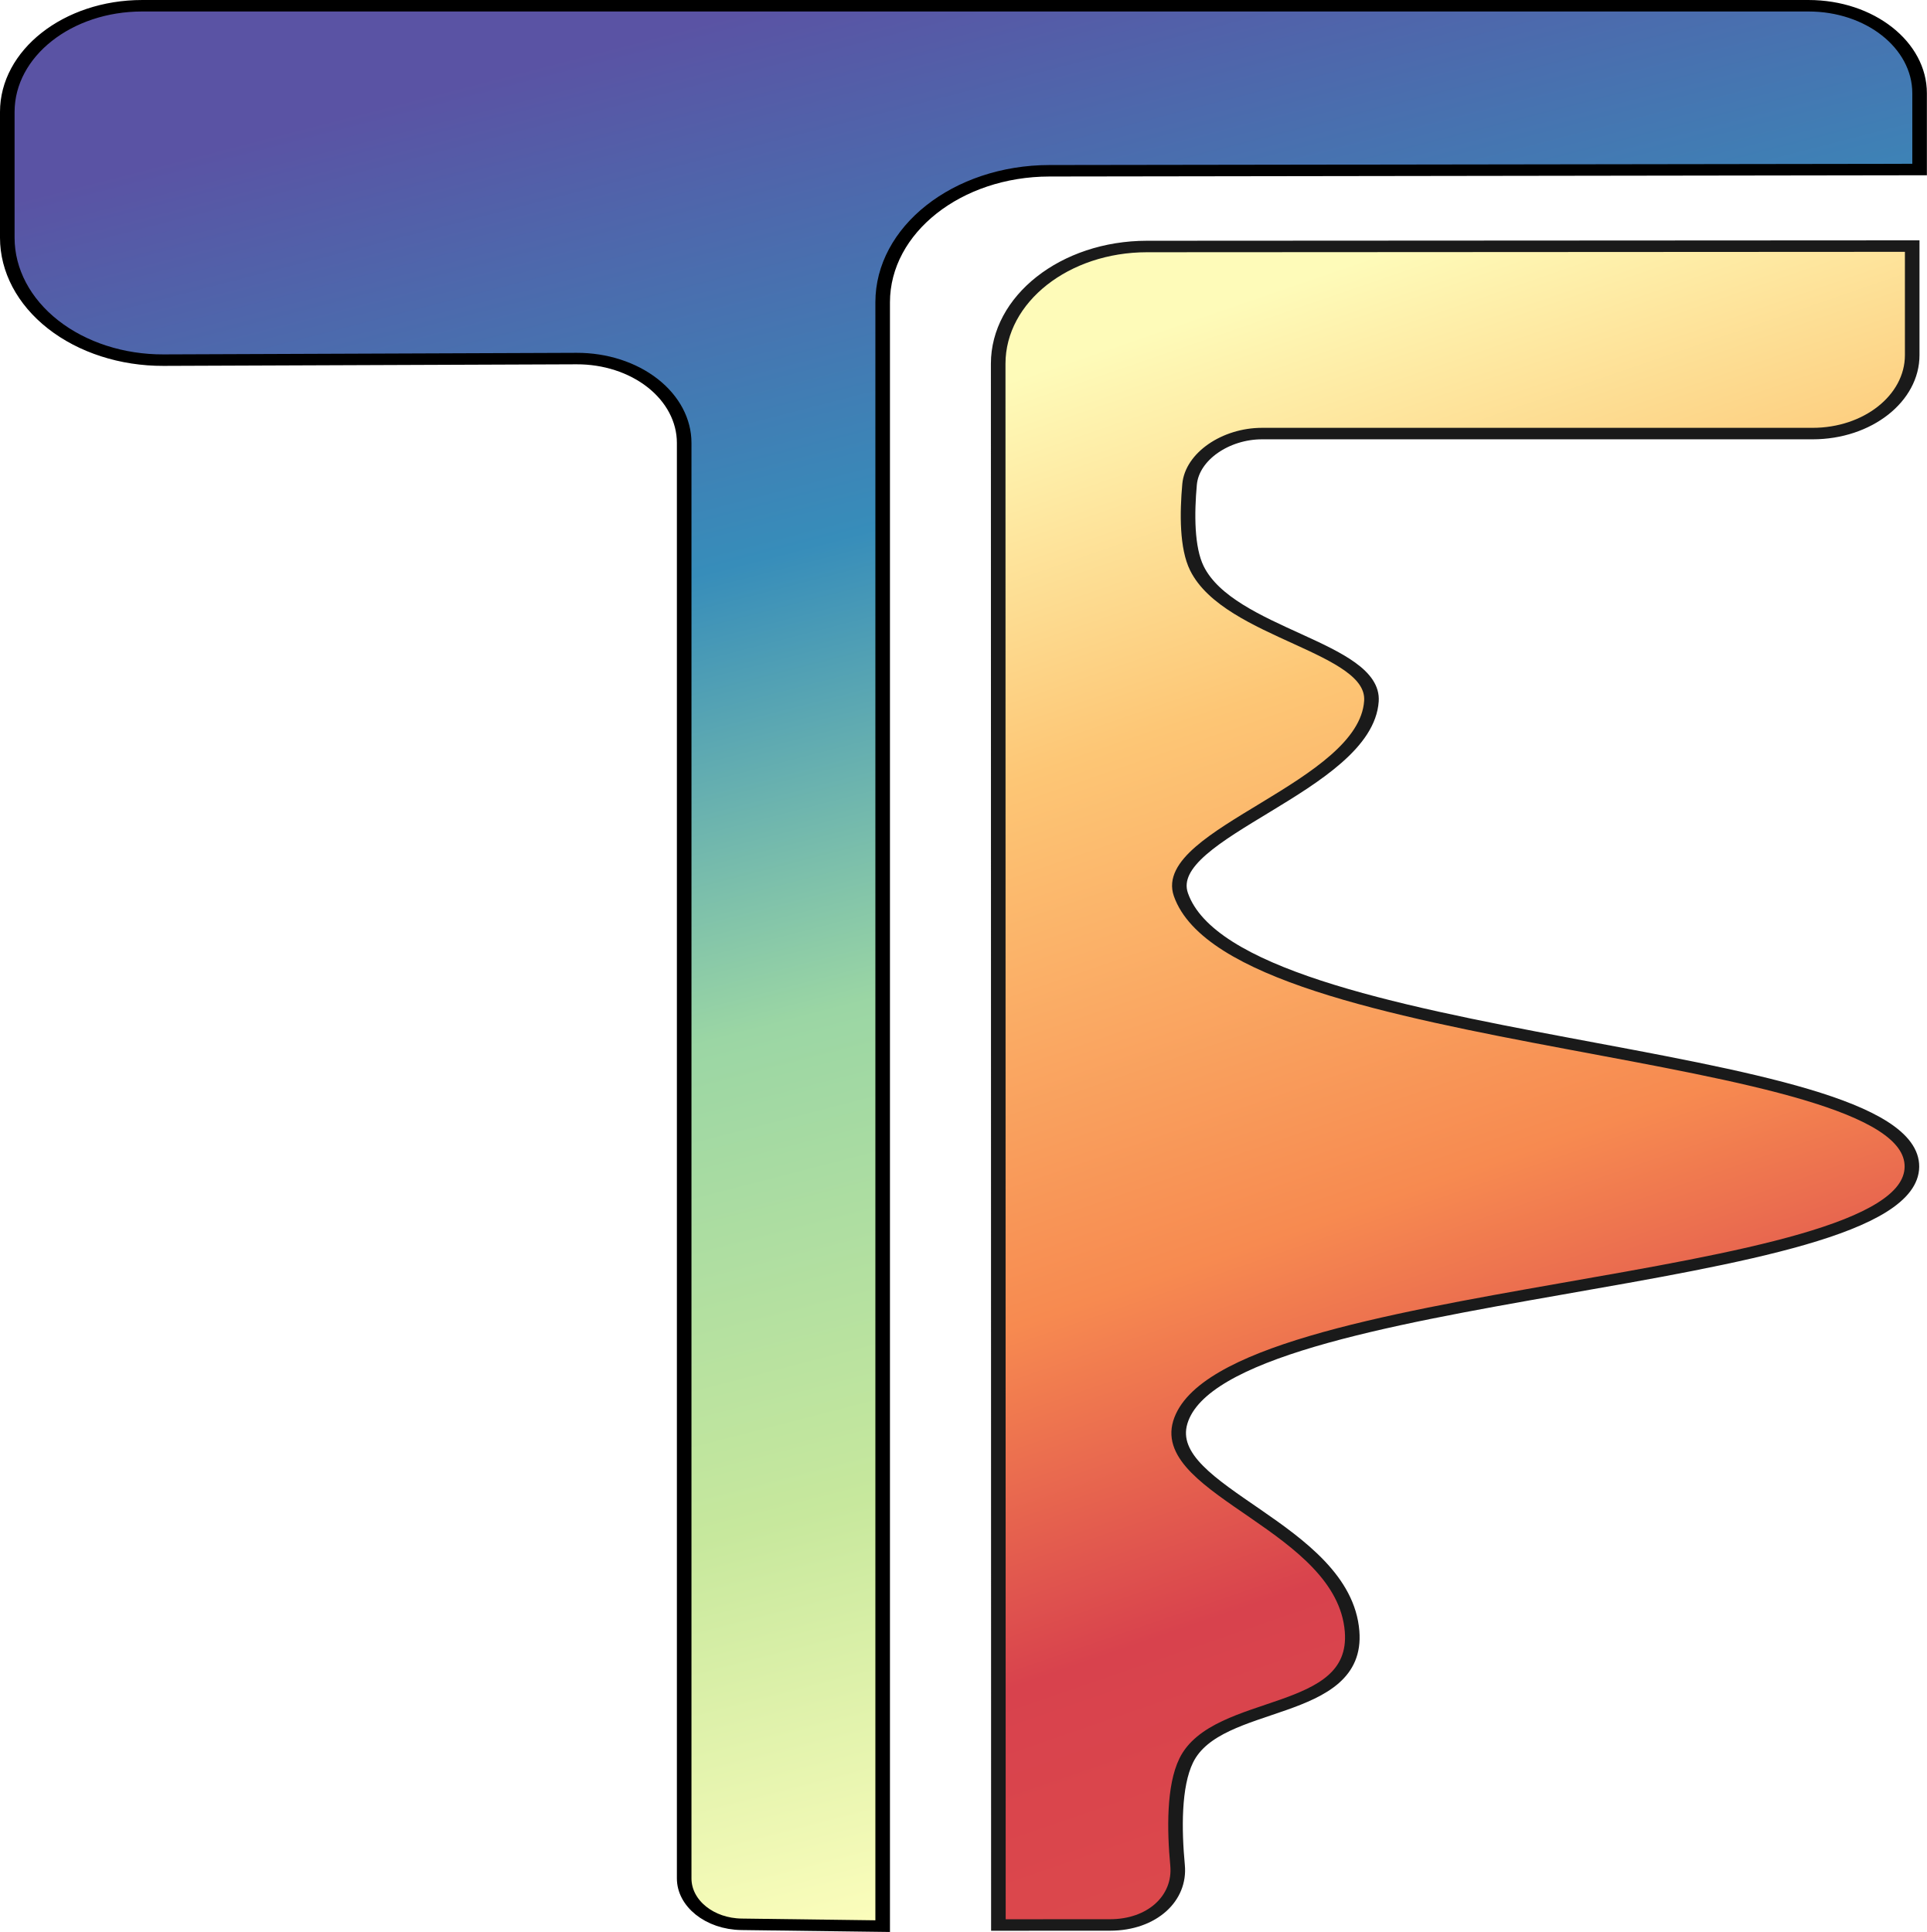
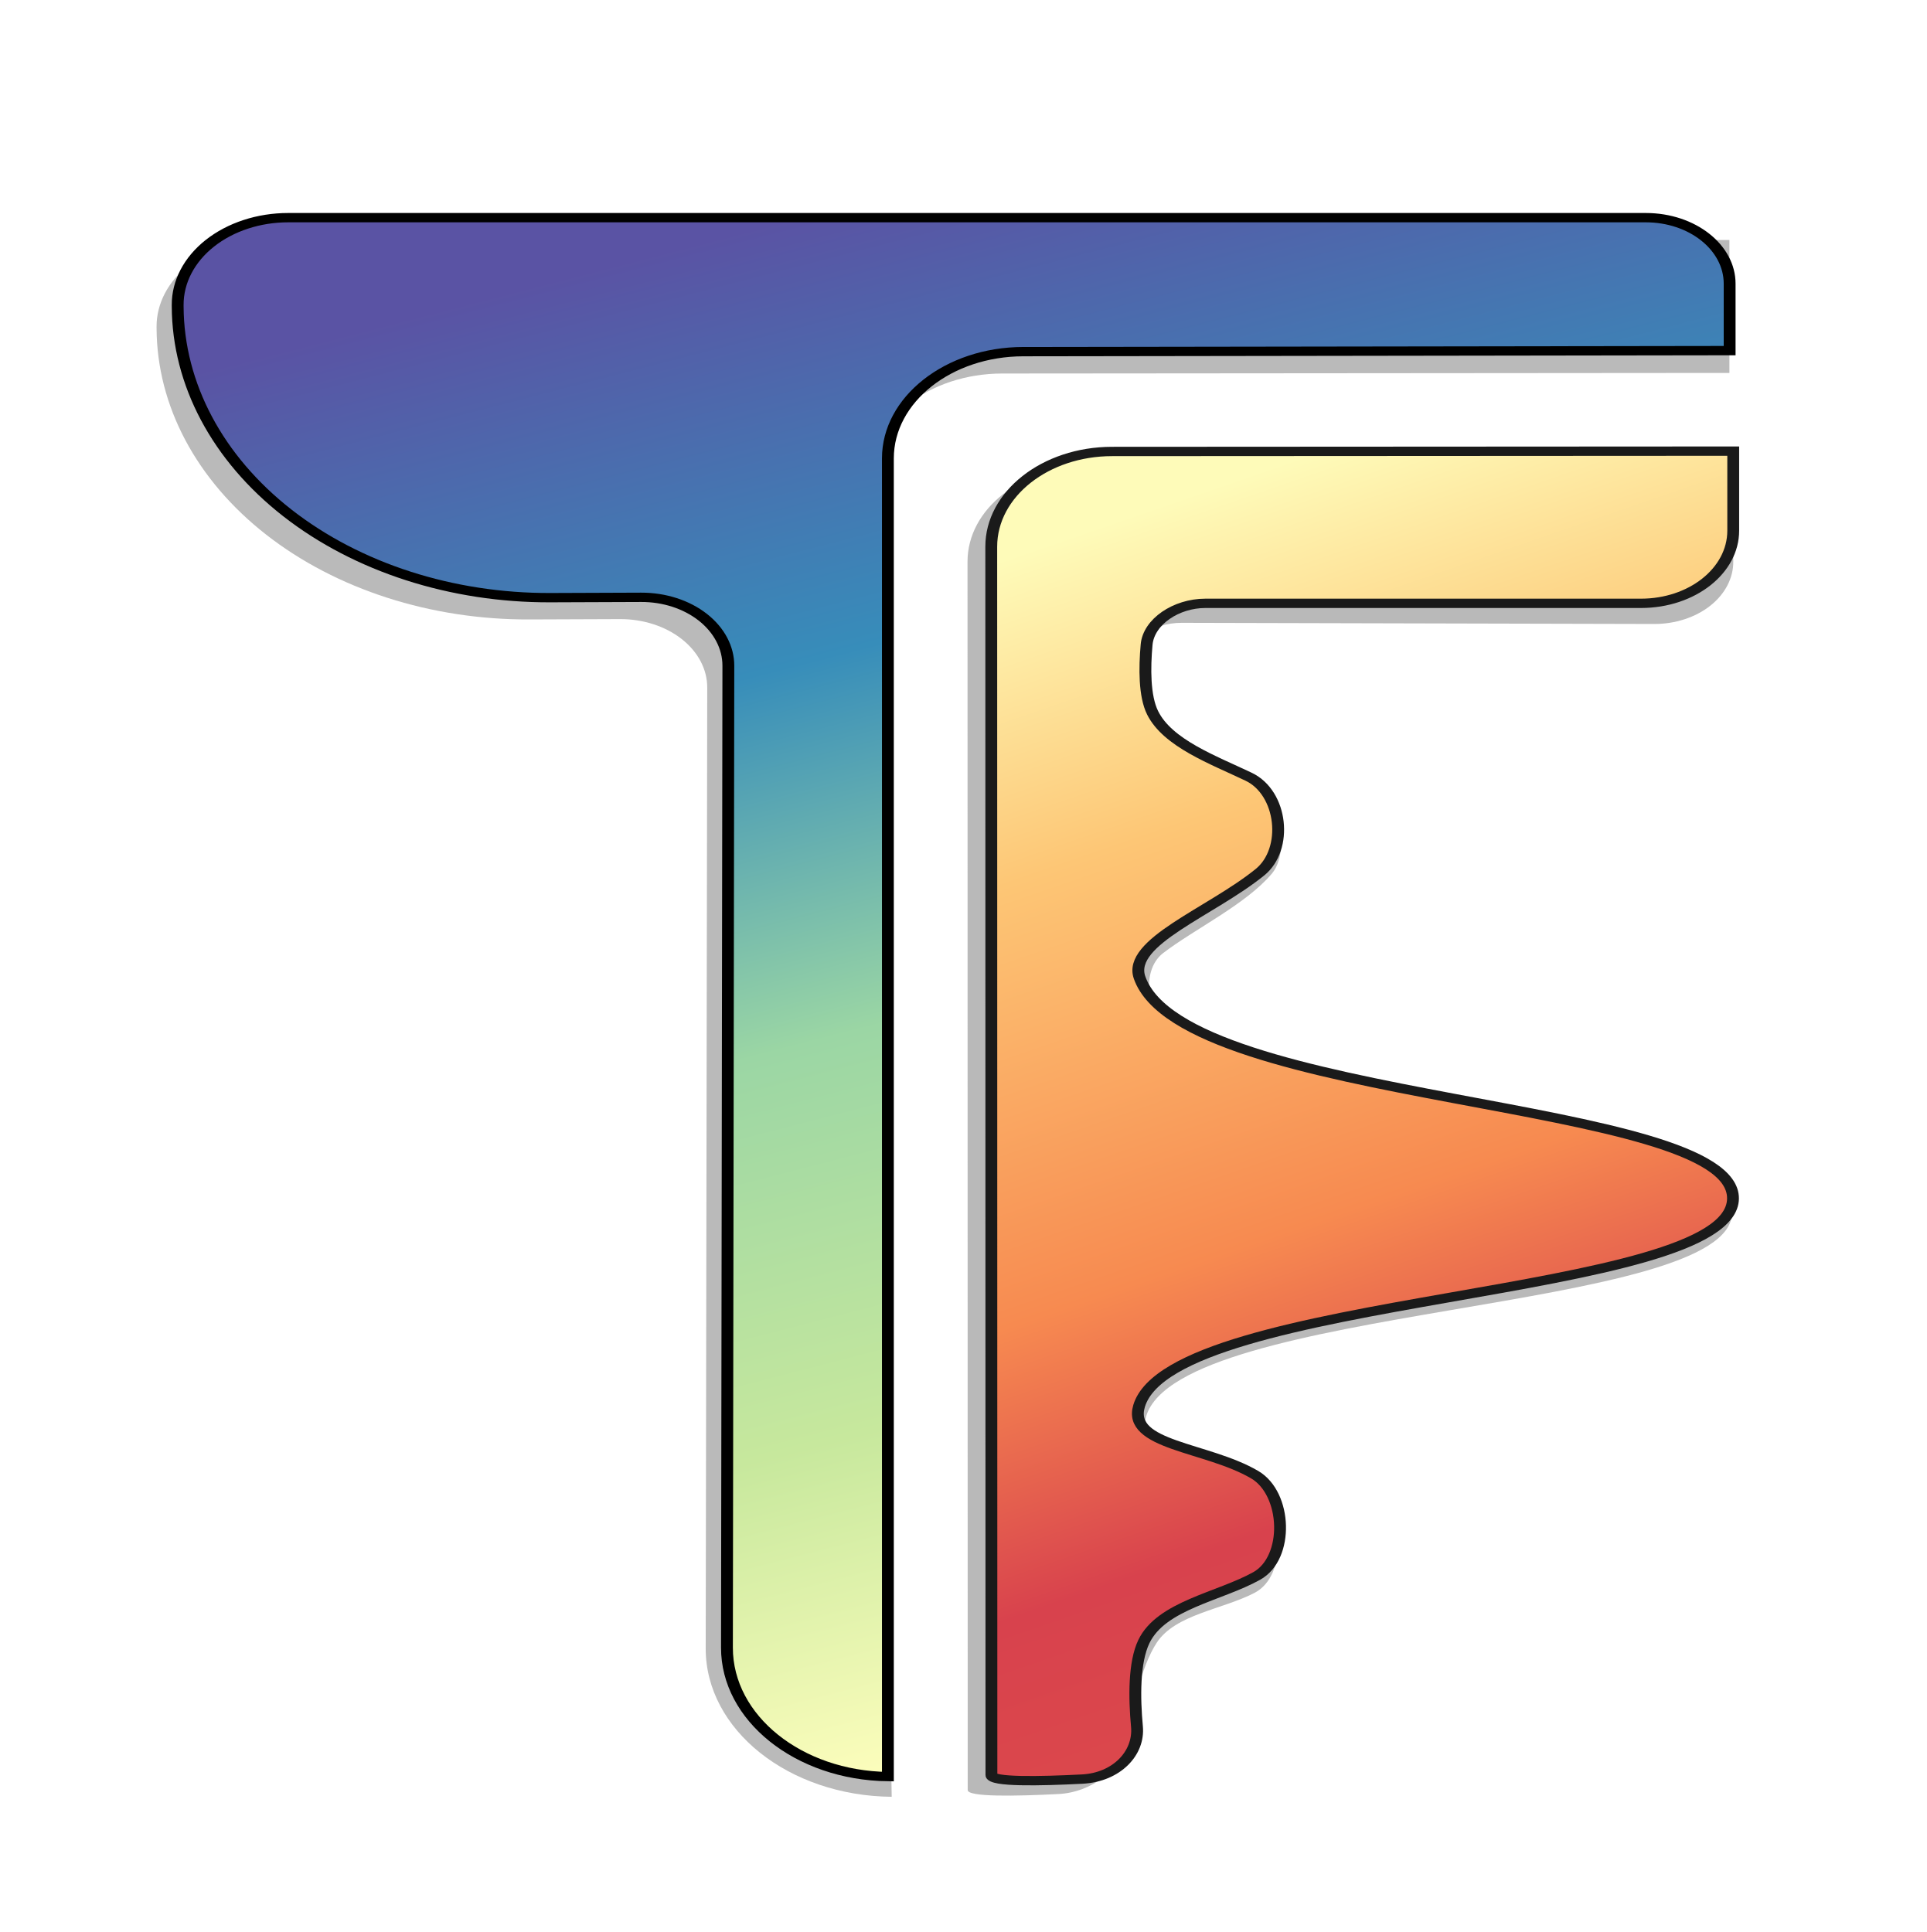
<svg xmlns="http://www.w3.org/2000/svg" xmlns:xlink="http://www.w3.org/1999/xlink" width="172.595mm" height="173.089mm" viewBox="0 0 172.595 173.089" version="1.1" id="svg1" xml:space="preserve">
  <defs id="defs1">
+     <linearGradient id="linearGradient9">
+       <stop style="stop-color:#000000;stop-opacity:1;" offset="0" id="stop10" />
+       <stop style="stop-color:#000000;stop-opacity:0;" offset="1" id="stop11" />
+     </linearGradient>
    <linearGradient id="swatch122">
      <stop style="stop-color:#e0a24d;stop-opacity:1;" offset="0" id="stop122" />
      <stop style="stop-color:#d62e55;stop-opacity:1;" offset="0.465" id="stop123" />
      <stop style="stop-color:#6a0d4a;stop-opacity:1;" offset="1" id="stop124" />
    </linearGradient>
    <clipPath clipPathUnits="userSpaceOnUse" id="clipPath108">
      <path id="path108" style="stroke-width:0.1;stroke-linecap:square;paint-order:markers fill stroke;stop-color:#000000" d="M 438.251,553.764 H 1298.121 V 755.159 H 438.251 Z" />
    </clipPath>
    <clipPath clipPathUnits="userSpaceOnUse" id="clipPath54">
      <path id="path54" style="stroke-width:0.1;stroke-linecap:square;paint-order:markers fill stroke;stop-color:#000000" d="m 1691.199,-792.32 h 1634.892 v 92.828 H 1691.199 Z" />
    </clipPath>
    <clipPath clipPathUnits="userSpaceOnUse" id="clipPath25">
      <rect style="fill:#ff0000;stroke:none;stroke-width:3;stroke-linecap:square;stroke-linejoin:miter;paint-order:stroke markers fill;stop-color:#000000" id="rect25-8" width="78" height="45.033" x="763.613" y="452.824" />
    </clipPath>
    <clipPath clipPathUnits="userSpaceOnUse" id="clipPath15">
      <rect style="fill:none;stroke:#000000;stroke-linecap:butt;stroke-linejoin:bevel;paint-order:stroke markers fill;stop-color:#000000" id="rect15-7" width="45.034" height="38.956" x="262.483" y="121.001" />
    </clipPath>
    <clipPath clipPathUnits="userSpaceOnUse" id="clipPath72">
      <path id="path72" style="stroke-width:0.1;stroke-linecap:square;paint-order:markers fill stroke;stop-color:#000000" d="m -880.828,-187.298 h 1640.84 v 73.282 h -1640.84 z" />
    </clipPath>
    <clipPath clipPathUnits="userSpaceOnUse" id="clipPath5">
      <path id="path5" style="stroke-width:0.1;stroke-linecap:square;paint-order:markers fill stroke;stop-color:#000000" d="M 438.251,553.764 H 1298.121 V 755.159 H 438.251 Z" />
    </clipPath>
    <clipPath clipPathUnits="userSpaceOnUse" id="clipPath52">
      <path id="path52" style="stroke-width:0.1;stroke-linecap:square;paint-order:markers fill stroke;stop-color:#000000" d="m -880.828,-187.298 h 1640.84 v 73.282 h -1640.84 z" />
    </clipPath>
    <clipPath clipPathUnits="userSpaceOnUse" id="clipPath33">
      <rect style="fill:#000000;stroke:none;stroke-width:1;stroke-linecap:butt;stroke-linejoin:bevel;paint-order:stroke markers fill;stop-color:#000000" id="rect33" width="46.192" height="80.007" x="75" y="399.997" />
    </clipPath>
    <linearGradient id="linearGradient20">
      <stop style="stop-color:#df4e4a;stop-opacity:1;" offset="0" id="stop20" />
      <stop style="stop-color:#d8424d;stop-opacity:1;" offset="0.282" id="stop22" />
      <stop style="stop-color:#f78a50;stop-opacity:1;" offset="0.48" id="stop24" />
      <stop style="stop-color:#fdc675;stop-opacity:1;" offset="0.779" id="stop23" />
      <stop style="stop-color:#fefbb9;stop-opacity:1;" offset="1" id="stop21" />
    </linearGradient>
    <linearGradient id="linearGradient12">
      <stop style="stop-color:#fefebd;stop-opacity:1;" offset="0" id="stop12" />
      <stop style="stop-color:#c7e89d;stop-opacity:1;" offset="0.226" id="stop14" />
      <stop style="stop-color:#9bd6a4;stop-opacity:1;" offset="0.479" id="stop15" />
      <stop style="stop-color:#378dba;stop-opacity:1;" offset="0.719" id="stop16" />
      <stop style="stop-color:#5a53a4;stop-opacity:1;" offset="1" id="stop13" />
    </linearGradient>
    <linearGradient xlink:href="#linearGradient12" id="linearGradient13" x1="64.676" y1="270.307" x2="11.078" y2="107.072" gradientUnits="userSpaceOnUse" />
    <linearGradient xlink:href="#linearGradient20" id="linearGradient21" x1="134.883" y1="262.713" x2="73.188" y2="121.756" gradientUnits="userSpaceOnUse" />
  </defs>
  <g id="layer1" transform="translate(2942.165,-24.31596)">
-     <path style="fill:url(#linearGradient21);fill-opacity:1;stroke:#1a1a1a;stroke-width:1.058" d="m 135.259,110.859 v 10.046 a 7.228,7.228 135 0 1 -7.228,7.228 H 88.081 c -2.603,0 -5.062,2.086 -5.247,4.682 -0.19,2.669 -0.203,5.848 0.533,7.734 2.355,6.034 12.927,7.264 12.661,12.235 -0.421,7.872 -15.365,12.221 -13.824,17.818 3.98,14.452 53.124,13.754 53.034,25.085 -0.09,11.356 -50.054,10.794 -53.077,23.542 -1.5,6.322 11.859,9.678 12.463,19.255 0.504,7.994 -9.801,6.102 -12.033,11.903 -0.907,2.358 -0.871,6.358 -0.628,9.655 0.225,3.044 -1.848,5.493 -4.903,5.495 l -8.095,0.004 -0.015,-143.84 a 10.803,10.803 134.977 0 1 10.795,-10.804 z" id="path6" transform="matrix(1.234666,0,0,0.9724198,-2937.886,-61.4388)" />
-     <path style="fill:url(#linearGradient13);stroke:#000000;stroke-width:1.058" d="m 140.459,107.197 v -7.03 A 8.059,8.059 45 0 0 132.4,92.108 H 11.511 a 9.784,9.784 135 0 0 -9.784,9.784 l 0,11.591 a 11.277,11.277 44.861 0 0 11.331,11.276 l 29.97,-0.145 a 7.767,7.767 44.861 0 1 7.805,7.767 v 132.256 a 4.232,4.232 45.473 0 0 4.162,4.231 l 10.238,0.169 v -149.605 a 12.12,12.12 134.947 0 1 12.098,-12.12 z" id="path7" transform="matrix(1.234666,0,0,0.9724198,-2943.644,-64.73687)" />
+     <path style="fill:#000000;fill-opacity:0.274;stroke:none;stroke-width:1.058;stroke-dasharray:none" d="m 137.305,110.859 0.08,10.822 a 7.049,7.049 134.878 0 1 -7.07,7.101 l -42.232,-0.131 c -2.603,-0.008 -5.08,2.069 -5.276,4.664 -0.203,2.681 -0.219,5.874 0.563,7.738 1.923,4.585 8.529,6.272 12.011,8.696 1.843,1.282 2.044,5.453 0.755,7.387 -2.316,3.473 -6.894,6.264 -9.696,8.988 -2.16,2.1 -1.402,7.6 1.01,9.573 11.897,9.73 49.9,9.972 49.82,19.933 -0.09,11.356 -49.33,10.32 -52.354,23.068 -1.075,4.531 5.556,4.97 9.576,8.384 2.762,2.346 3.067,9.704 0.112,11.659 -2.858,1.891 -7.098,2.434 -8.756,5.682 -1.349,2.642 -2.198,7.42 -2.69,11.188 -0.395,3.028 -3.028,5.765 -6.076,5.965 -3.798,0.249 -8.158,0.357 -8.115,-0.458 L 68.95,121.701 A 10.802,10.802 134.978 0 1 79.745,110.898 Z" id="path6-1" transform="matrix(1.002268,0,0,0.7893839,-2924.609,-21.44)" />
+     <path style="fill:#000000;fill-opacity:0.27;stroke:none;stroke-width:1.058;stroke-opacity:1" d="M 142.326,107.257 V 92.167 L 11.636,92.112 a 9.87,9.87 134.912 0 0 -9.874,9.905 l 6.417e-4,0.183 a 33.152,33.152 44.761 0 0 33.312,33.036 l 8.105,-0.039 a 7.758,7.758 44.897 0 1 7.795,7.767 l -0.137,109.053 a 16.821,16.821 45.373 0 0 16.623,16.841 l 0,0 -2.061,-149.425 a 11.944,11.944 134.575 0 1 11.931,-12.109 z" id="path7-2" transform="matrix(1.002268,0,0,0.7893839,-2929.907,-26.94033)" />
+     <path style="fill:url(#linearGradient21);fill-opacity:1;stroke:#1a1a1a;stroke-width:1.058" d="m 135.259,110.859 v 9.03 a 8.245,8.245 135 0 1 -8.245,8.245 H 88.081 c -2.603,0 -5.062,2.086 -5.247,4.682 -0.19,2.669 -0.203,5.848 0.533,7.734 1.353,3.467 5.42,5.348 8.584,7.264 3.037,1.839 3.56,8.216 1.012,10.836 -4.405,4.529 -11.87,7.916 -10.759,11.953 3.98,14.452 53.124,13.754 53.034,25.085 -0.09,11.356 -50.054,10.794 -53.077,23.542 -1.074,4.529 6.035,4.598 10.331,7.796 2.891,2.153 3.089,9.434 0.187,11.491 -3.333,2.362 -8.525,3.32 -10.088,7.446 -0.895,2.364 -0.86,6.36 -0.62,9.654 0.222,3.045 -1.843,5.758 -4.891,5.958 -3.798,0.249 -8.158,0.357 -8.115,-0.458 l -0.015,-139.415 a 10.802,10.802 134.977 0 1 10.795,-10.804 z" id="path6" transform="matrix(1.002268,0,0,0.7893839,-2922.483,-22.77787)" />
+     <path style="fill:url(#linearGradient13);stroke:#000000;stroke-width:1.058" d="m 140.459,107.197 v -7.595 a 7.495,7.495 45 0 0 -7.495,-7.495 H 11.636 a 9.874,9.874 134.9 0 0 -9.874,9.909 l 6.417e-4,0.183 a 33.152,33.152 44.761 0 0 33.312,33.036 l 8.105,-0.039 a 7.759,7.759 44.894 0 1 7.796,7.767 l -0.126,111.435 a 14.625,14.625 45.506 0 0 14.383,14.64 l 0,0 v -149.605 a 12.12,12.12 134.947 0 1 12.098,-12.12 z" id="path7" transform="matrix(1.002268,0,0,0.7893839,-2928.016,-28.89166)" />
  </g>
</svg>
